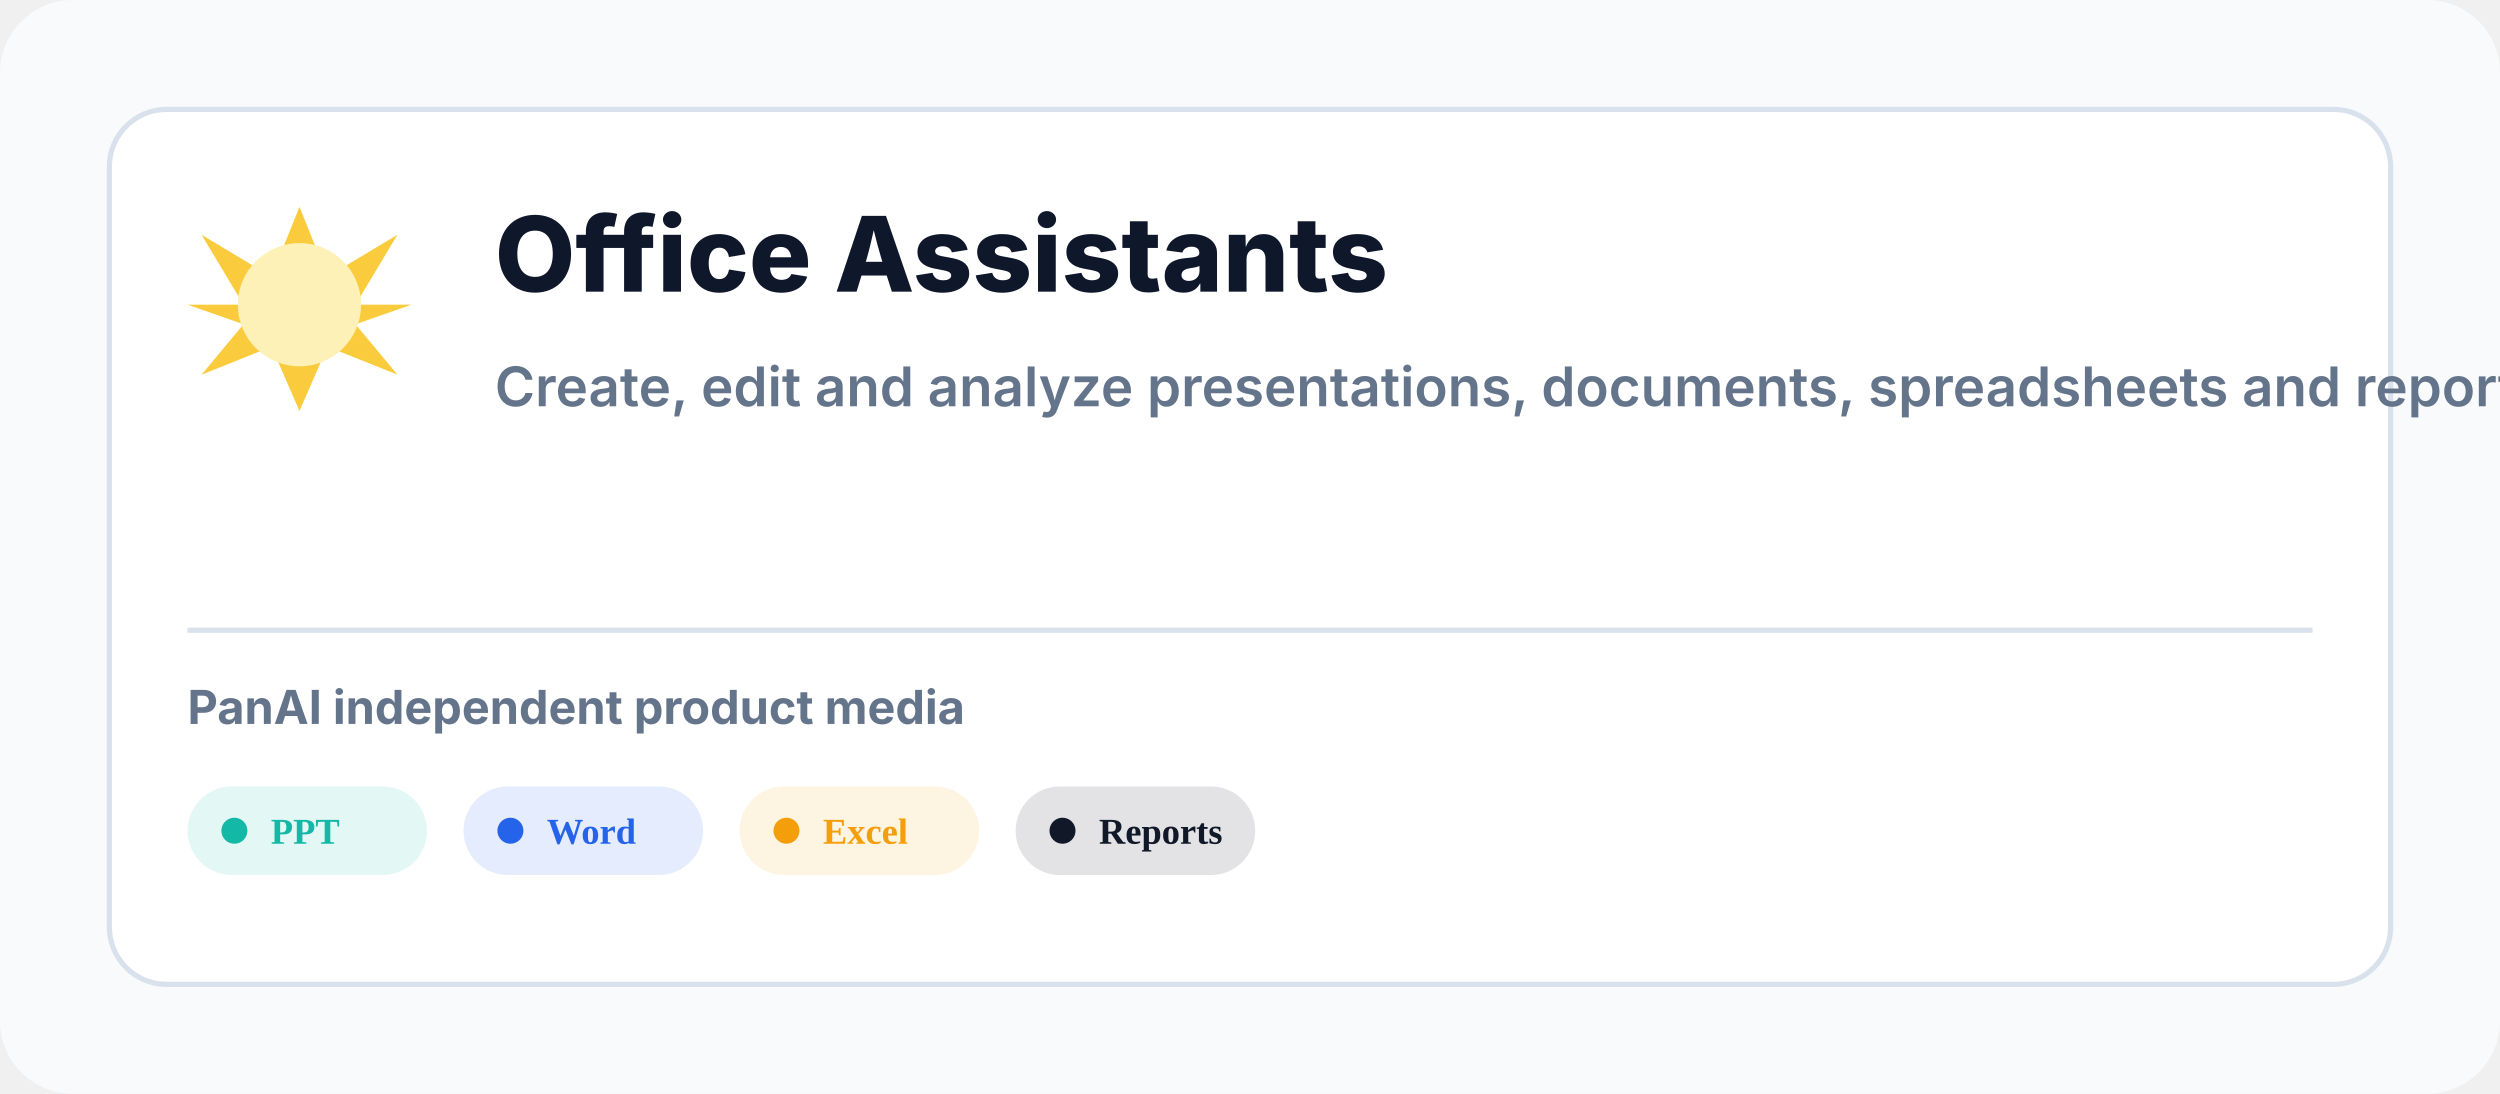
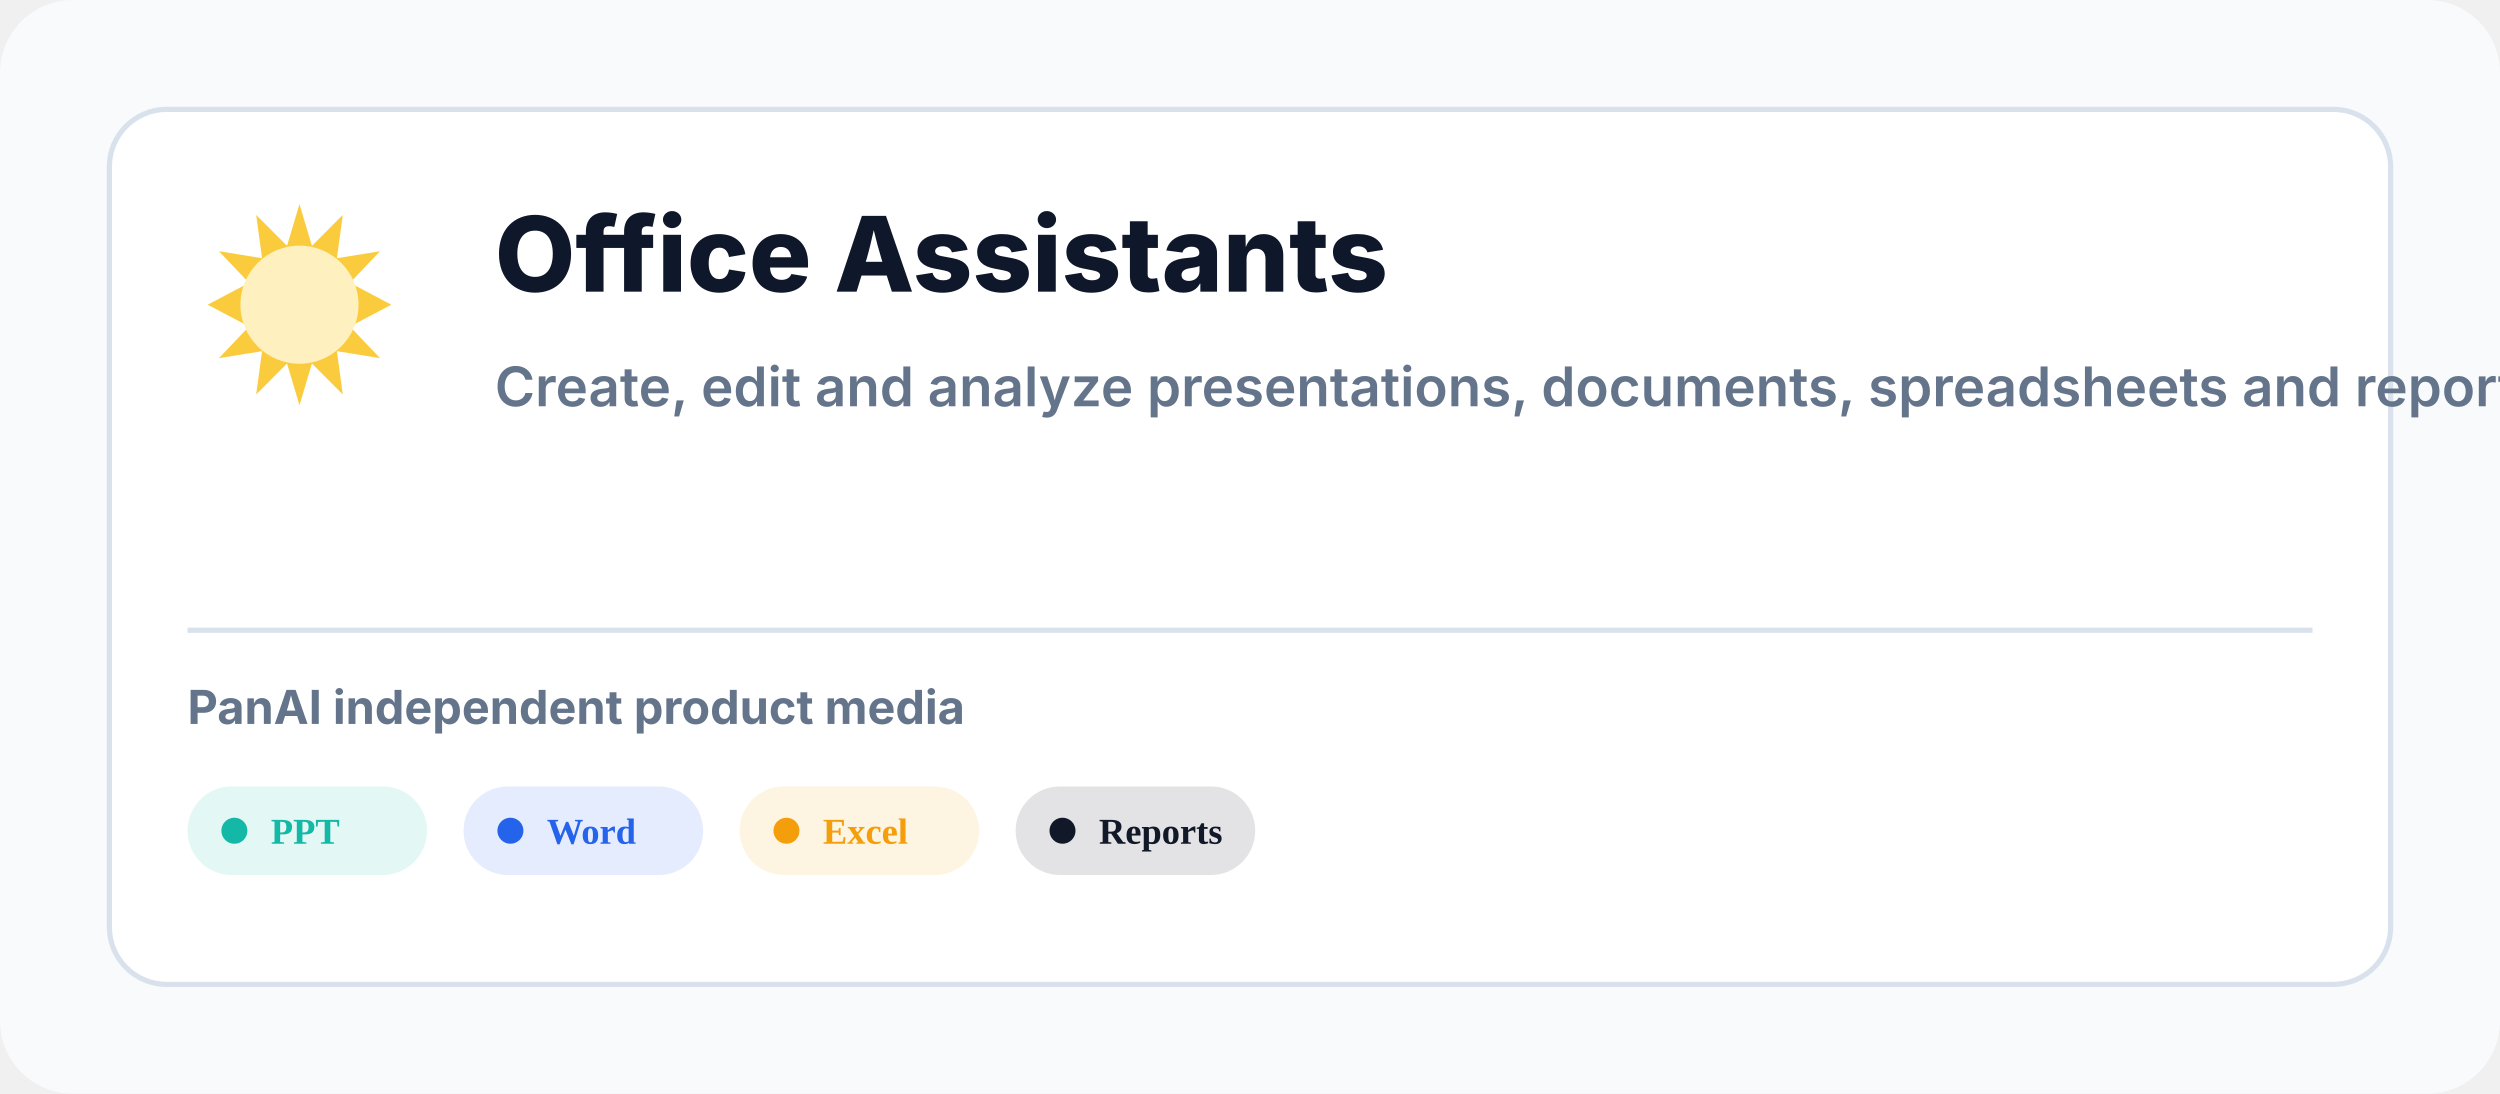
<svg xmlns="http://www.w3.org/2000/svg" width="960" height="420" viewBox="0 0 960 420" role="img" aria-label="Office Assistants">
  <rect width="960" height="420" rx="28" fill="#f8fafc" />
  <rect x="42" y="42" width="876" height="336" rx="22" fill="#ffffff" stroke="#d9e2ec" stroke-width="2" />
  <g transform="translate(72 74) scale(1.075)">
-     <path d="M40 5L50 30L75 15L60 40L80 40L60 47L75 65L50 55L40 78L30 55L5 65L20 47L0 40L20 40L5 15L30 30Z" fill="#FACC3D" />
-     <circle cx="40" cy="40" r="22" fill="#FEF1B7" />
+     <path d="M40 4.06 44.45 18.98 55.47 7.93 53.37 23.39 68.79 20.9 58.02 32.2 72.81 40 58.02 47.8 68.79 59.1 53.37 56.61 55.47 72.07 44.45 61.02 40 75.94 35.55 61.02 24.53 72.07 26.63 56.61 11.21 59.1 21.98 47.8 7.19 40 21.98 32.2 11.21 20.9 26.63 23.39 24.53 7.93 35.55 18.98Z" fill="#FACC3D" />
+     <circle cx="40" cy="40" r="21.09" fill="#FFF1BF" />
  </g>
  <text x="190" y="112" font-family="Inter, ui-sans-serif, system-ui, -apple-system, BlinkMacSystemFont, Segoe UI, sans-serif" font-size="40" font-weight="800" fill="#0f172a">Office Assistants</text>
  <text x="190" y="156" font-family="Inter, ui-sans-serif, system-ui, -apple-system, BlinkMacSystemFont, Segoe UI, sans-serif" font-size="21" font-weight="600" fill="#64748b">Create, edit and analyze presentations, documents, spreadsheets and reports from one workbench.</text>
  <line x1="72" y1="242" x2="888" y2="242" stroke="#d9e2ec" stroke-width="2" />
  <text x="72" y="278" font-family="Inter, ui-sans-serif, system-ui, -apple-system, BlinkMacSystemFont, Segoe UI, sans-serif" font-size="18" font-weight="700" fill="#64748b">PanAI independent product media</text>
  <rect x="72" y="302" width="92" height="34" rx="17" fill="#14b8a6" fill-opacity="0.12" />
  <circle cx="90" cy="319" r="5" fill="#14b8a6" />
  <text x="104" y="324" font-size="14" font-weight="700" fill="#14b8a6">PPT</text>
  <rect x="178" y="302" width="92" height="34" rx="17" fill="#2563eb" fill-opacity="0.12" />
  <circle cx="196" cy="319" r="5" fill="#2563eb" />
  <text x="210" y="324" font-size="14" font-weight="700" fill="#2563eb">Word</text>
  <rect x="284" y="302" width="92" height="34" rx="17" fill="#f59e0b" fill-opacity="0.12" />
  <circle cx="302" cy="319" r="5" fill="#f59e0b" />
  <text x="316" y="324" font-size="14" font-weight="700" fill="#f59e0b">Excel</text>
  <rect x="390" y="302" width="92" height="34" rx="17" fill="#111827" fill-opacity="0.12" />
  <circle cx="408" cy="319" r="5" fill="#111827" />
  <text x="422" y="324" font-size="14" font-weight="700" fill="#111827">Reports</text>
</svg>
